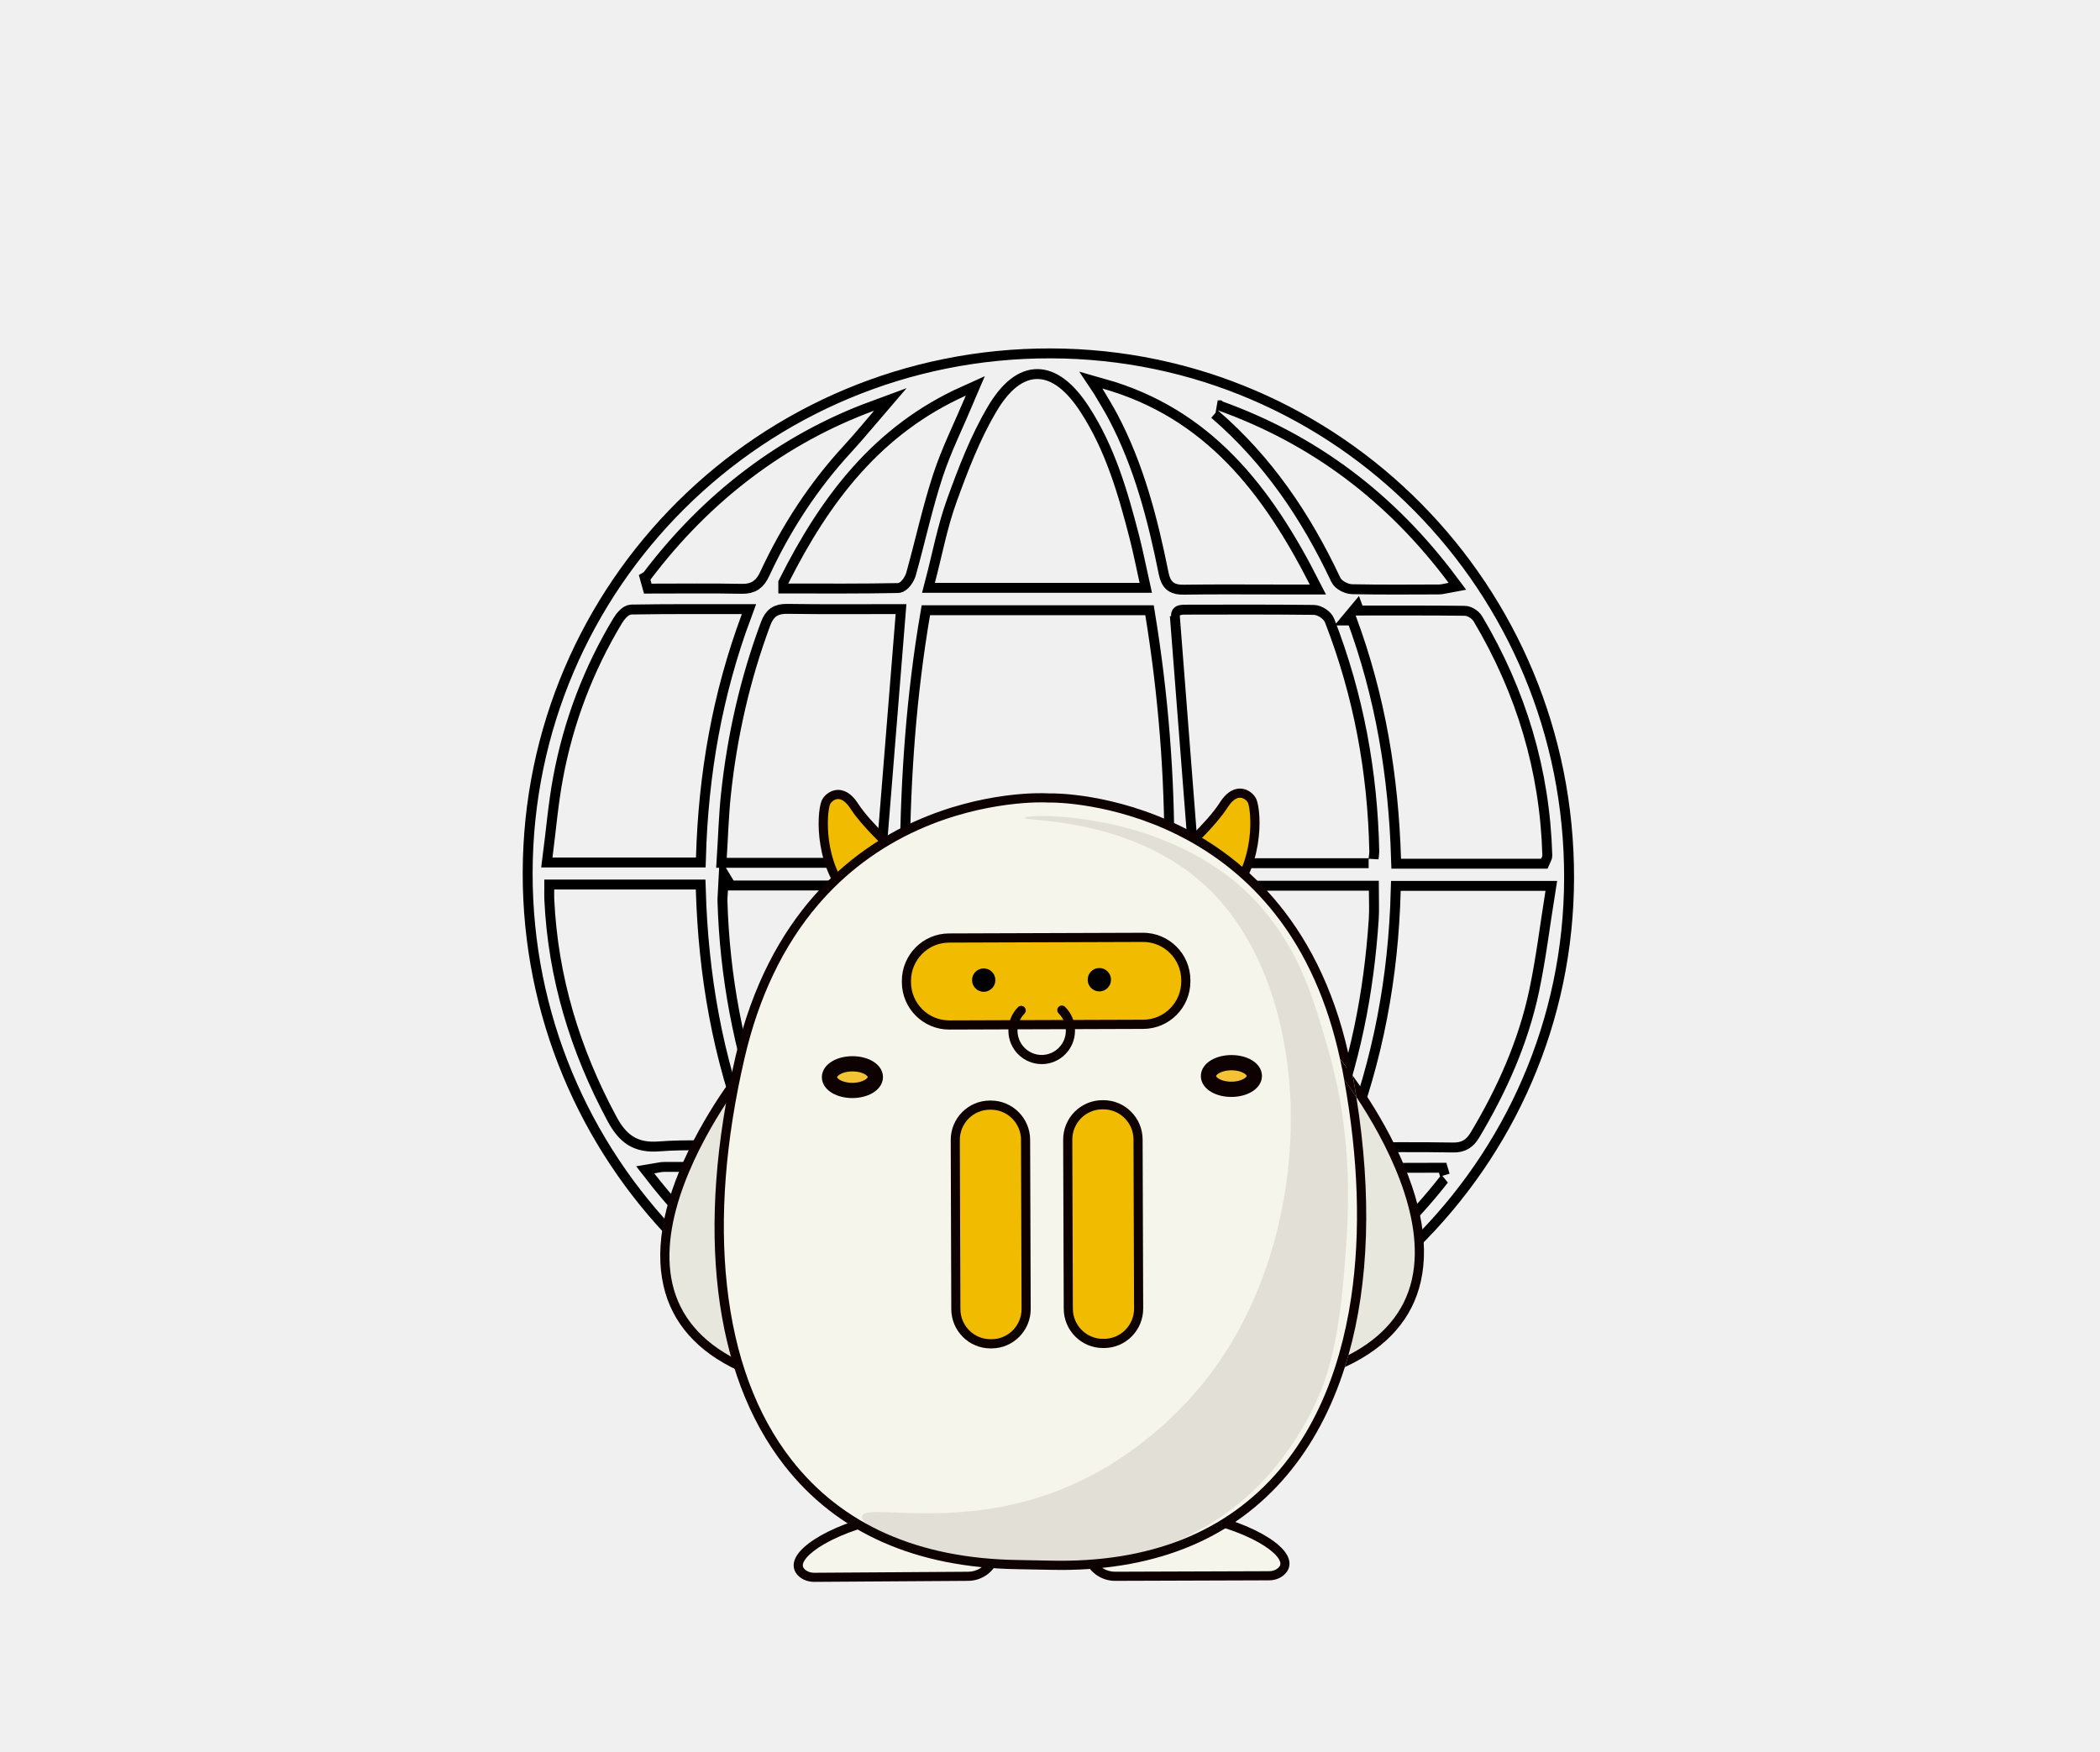
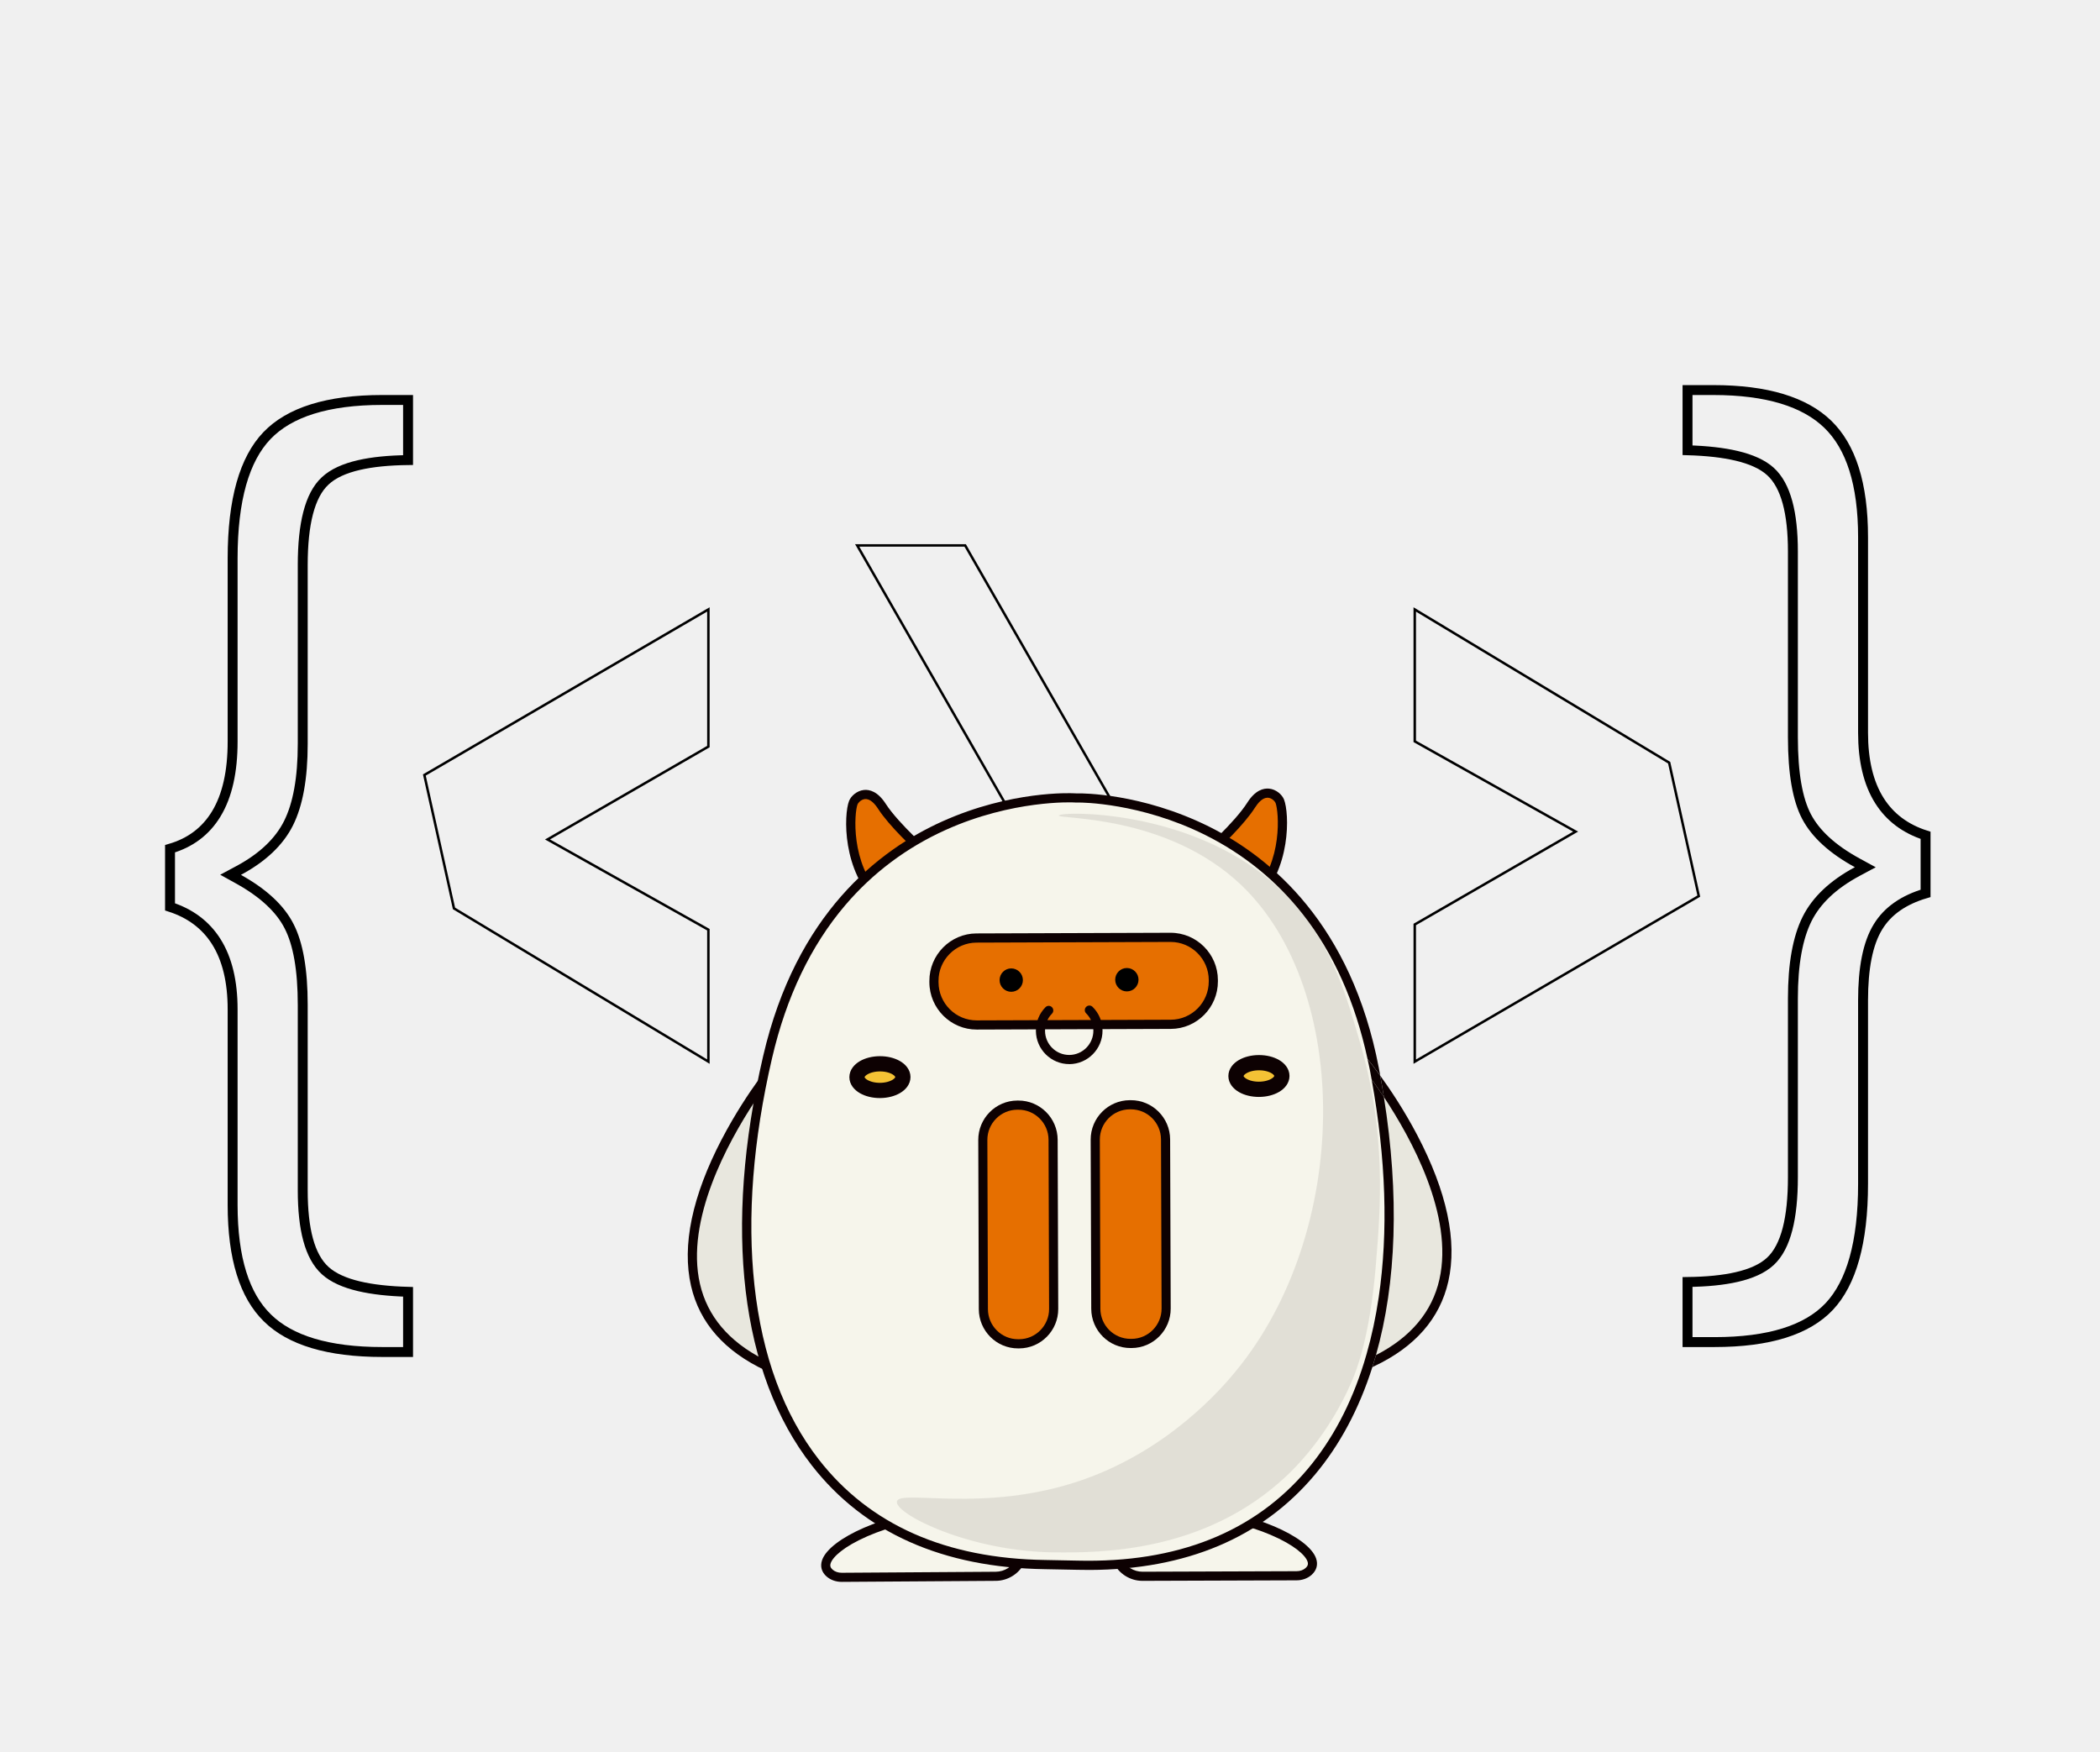
<svg xmlns="http://www.w3.org/2000/svg" width="229" height="191" viewBox="0 0 229 191" fill="none">
-   <mask id="path-1-inside-1_695_309" fill="white">
-     <path d="M171.646 95.752C171.594 127.282 145.626 152.917 113.607 152.643C82.137 152.374 56.944 126.571 57 95.183C57.057 63.508 82.831 37.916 114.604 38C146.226 38.085 171.701 63.875 171.646 95.752ZM101.481 124.427C101.796 124.473 101.981 124.523 102.166 124.523C109.326 124.529 116.487 124.507 123.647 124.554C124.811 124.562 124.828 123.846 124.908 123.092C125.568 116.784 126.279 110.481 126.836 104.163C127.04 101.856 126.869 99.516 126.869 97.149H99.182C99.309 106.344 99.901 115.368 101.483 124.429L101.481 124.427ZM101.419 67.093C99.92 75.895 99.299 84.692 99.21 93.568H126.975C127.014 84.633 126.322 75.865 124.893 67.093H101.419ZM130.731 97.141C129.963 106.347 129.21 115.36 128.452 124.459C128.42 124.454 128.643 124.523 128.868 124.524C133.541 124.548 138.217 124.537 142.889 124.605C143.801 124.618 143.976 124.094 144.231 123.457C147.218 115.994 148.734 108.211 149.264 100.217C149.331 99.198 149.274 98.17 149.274 97.139H130.732L130.731 97.141ZM149.247 93.605C149.285 93.257 149.325 93.071 149.322 92.885C149.148 84.27 147.613 75.913 144.484 67.873C144.334 67.489 143.683 67.062 143.261 67.058C138.537 67.002 133.812 67.023 129.086 67.031C128.868 67.031 128.65 67.12 128.651 67.12C129.341 76.001 130.022 84.772 130.709 93.603H149.247V93.605ZM79.381 97.112C79.358 97.565 79.314 97.936 79.325 98.304C79.561 106.418 81.069 114.285 83.739 121.956C84.373 123.779 85.175 124.636 87.212 124.548C90.768 124.392 94.334 124.505 97.688 124.505C96.957 115.318 96.236 106.262 95.506 97.114H79.382L79.381 97.112ZM95.529 93.56C96.249 84.622 96.954 75.851 97.669 66.97C93.85 66.97 89.849 67.007 85.849 66.945C84.822 66.929 84.354 67.254 83.995 68.217C81.769 74.199 80.371 80.369 79.699 86.702C79.46 88.953 79.397 91.225 79.249 93.558H95.529V93.56ZM168.53 97.159H152.742C152.492 106.594 150.818 115.688 147.371 124.583C151.213 124.583 154.838 124.545 158.459 124.609C159.412 124.626 159.917 124.279 160.382 123.5C163.291 118.632 165.589 113.501 166.766 107.946C167.51 104.429 167.939 100.846 168.532 97.159H168.53ZM60.436 97.012C60.436 97.477 60.425 97.757 60.438 98.036C60.828 106.476 63.214 114.326 67.206 121.757C68.284 123.763 69.468 124.677 71.826 124.491C74.85 124.252 77.908 124.433 81.191 124.433C77.706 115.486 76.153 106.379 75.877 97.01H60.436V97.012ZM80.897 66.975C76.755 66.975 72.812 66.949 68.871 67.018C68.508 67.024 68.057 67.58 67.815 67.983C64.661 73.226 62.516 78.871 61.395 84.877C60.866 87.706 60.627 90.591 60.247 93.523H75.895C76.159 84.421 77.671 75.631 80.897 66.975ZM147.83 67.126C151.091 75.865 152.498 84.671 152.777 93.659H168.045C168.123 93.477 168.193 93.393 168.191 93.31C167.933 84.144 165.376 75.649 160.705 67.779C160.524 67.473 160.053 67.158 159.712 67.155C155.853 67.11 151.997 67.128 147.828 67.128L147.83 67.126ZM124.271 63.571C123.885 61.844 123.578 60.264 123.177 58.707C121.935 53.895 120.562 49.119 117.807 44.901C114.744 40.21 111.492 40.092 108.658 44.882C106.831 47.968 105.522 51.399 104.296 54.789C103.287 57.58 102.739 60.538 101.947 63.571H124.271ZM102.272 127.914C102.272 128.161 102.24 128.352 102.277 128.527C103.447 134.045 104.866 139.489 107.627 144.465C108.247 145.582 109.006 146.652 109.858 147.603C111.9 149.884 114.159 149.875 116.236 147.608C116.971 146.805 117.75 145.94 118.162 144.959C119.728 141.235 121.228 137.478 122.594 133.677C123.24 131.877 123.53 129.95 124.021 127.912H102.272V127.914ZM120.213 42.371C120.763 43.313 121.347 44.235 121.855 45.199C124.715 50.618 126.228 56.483 127.425 62.436C127.65 63.55 128.1 63.789 129.123 63.771C132.465 63.719 135.809 63.751 139.151 63.751C140.277 63.751 141.404 63.751 142.828 63.751C137.734 53.76 131.409 45.532 120.212 42.37L120.213 42.371ZM119.968 148.448C128.611 146.976 138.186 137.286 142.033 127.908C137.355 127.908 132.74 127.892 128.126 127.946C127.828 127.949 127.352 128.468 127.272 128.819C125.729 135.669 123.952 142.428 119.967 148.448H119.968ZM85.957 63.644C90.198 63.644 94.056 63.671 97.912 63.593C98.234 63.587 98.702 62.905 98.826 62.46C99.826 58.881 100.608 55.235 101.764 51.708C102.704 48.842 104.069 46.116 105.322 43.145C96.103 47.295 90.475 54.656 85.957 63.642V63.644ZM86.264 127.803C90.725 136.489 96.309 143.567 105.274 147.568C104.127 144.956 102.863 142.589 102.038 140.078C100.82 136.373 99.936 132.558 98.844 128.809C98.728 128.408 98.172 127.854 97.812 127.847C94.094 127.777 90.374 127.804 86.264 127.804V127.803ZM132.79 44.746C138.678 49.806 142.885 56.049 146.154 62.996C146.331 63.37 147.011 63.711 147.463 63.72C150.613 63.782 153.764 63.757 156.914 63.746C157.205 63.746 157.498 63.649 157.968 63.564C151.339 54.699 143.049 48.412 132.788 44.746H132.79ZM70.928 63.223C70.968 63.367 71.008 63.51 71.048 63.654C74.331 63.654 77.615 63.611 80.898 63.677C81.978 63.7 82.47 63.297 82.916 62.336C85.26 57.285 88.272 52.663 92.059 48.558C93.306 47.206 94.468 45.776 95.319 44.789C85.736 48.319 77.444 54.577 70.93 63.222L70.928 63.223ZM96.132 146.174C96.013 145.891 96.002 145.784 95.943 145.735C90.336 141.078 86.24 135.275 83.105 128.755C82.729 127.975 82.247 127.774 81.44 127.783C78.435 127.823 75.43 127.796 72.425 127.806C72.131 127.806 71.838 127.893 71.346 127.973C77.948 136.464 86.076 142.475 96.132 146.174ZM157.035 128.312C156.995 128.174 156.955 128.035 156.914 127.897C153.777 127.897 150.64 127.943 147.506 127.873C146.36 127.847 145.806 128.245 145.194 129.249C142.863 133.069 140.484 136.873 137.863 140.495C136.377 142.549 134.387 144.236 132.551 146.163C142.467 142.526 150.58 136.559 157.037 128.311L157.035 128.312Z" />
-   </mask>
-   <path d="M171.646 95.752C171.594 127.282 145.626 152.917 113.607 152.643C82.137 152.374 56.944 126.571 57 95.183C57.057 63.508 82.831 37.916 114.604 38C146.226 38.085 171.701 63.875 171.646 95.752ZM101.481 124.427C101.796 124.473 101.981 124.523 102.166 124.523C109.326 124.529 116.487 124.507 123.647 124.554C124.811 124.562 124.828 123.846 124.908 123.092C125.568 116.784 126.279 110.481 126.836 104.163C127.04 101.856 126.869 99.516 126.869 97.149H99.182C99.309 106.344 99.901 115.368 101.483 124.429L101.481 124.427ZM101.419 67.093C99.92 75.895 99.299 84.692 99.21 93.568H126.975C127.014 84.633 126.322 75.865 124.893 67.093H101.419ZM130.731 97.141C129.963 106.347 129.21 115.36 128.452 124.459C128.42 124.454 128.643 124.523 128.868 124.524C133.541 124.548 138.217 124.537 142.889 124.605C143.801 124.618 143.976 124.094 144.231 123.457C147.218 115.994 148.734 108.211 149.264 100.217C149.331 99.198 149.274 98.17 149.274 97.139H130.732L130.731 97.141ZM149.247 93.605C149.285 93.257 149.325 93.071 149.322 92.885C149.148 84.27 147.613 75.913 144.484 67.873C144.334 67.489 143.683 67.062 143.261 67.058C138.537 67.002 133.812 67.023 129.086 67.031C128.868 67.031 128.65 67.12 128.651 67.12C129.341 76.001 130.022 84.772 130.709 93.603H149.247V93.605ZM79.381 97.112C79.358 97.565 79.314 97.936 79.325 98.304C79.561 106.418 81.069 114.285 83.739 121.956C84.373 123.779 85.175 124.636 87.212 124.548C90.768 124.392 94.334 124.505 97.688 124.505C96.957 115.318 96.236 106.262 95.506 97.114H79.382L79.381 97.112ZM95.529 93.56C96.249 84.622 96.954 75.851 97.669 66.97C93.85 66.97 89.849 67.007 85.849 66.945C84.822 66.929 84.354 67.254 83.995 68.217C81.769 74.199 80.371 80.369 79.699 86.702C79.46 88.953 79.397 91.225 79.249 93.558H95.529V93.56ZM168.53 97.159H152.742C152.492 106.594 150.818 115.688 147.371 124.583C151.213 124.583 154.838 124.545 158.459 124.609C159.412 124.626 159.917 124.279 160.382 123.5C163.291 118.632 165.589 113.501 166.766 107.946C167.51 104.429 167.939 100.846 168.532 97.159H168.53ZM60.436 97.012C60.436 97.477 60.425 97.757 60.438 98.036C60.828 106.476 63.214 114.326 67.206 121.757C68.284 123.763 69.468 124.677 71.826 124.491C74.85 124.252 77.908 124.433 81.191 124.433C77.706 115.486 76.153 106.379 75.877 97.01H60.436V97.012ZM80.897 66.975C76.755 66.975 72.812 66.949 68.871 67.018C68.508 67.024 68.057 67.58 67.815 67.983C64.661 73.226 62.516 78.871 61.395 84.877C60.866 87.706 60.627 90.591 60.247 93.523H75.895C76.159 84.421 77.671 75.631 80.897 66.975ZM147.83 67.126C151.091 75.865 152.498 84.671 152.777 93.659H168.045C168.123 93.477 168.193 93.393 168.191 93.31C167.933 84.144 165.376 75.649 160.705 67.779C160.524 67.473 160.053 67.158 159.712 67.155C155.853 67.11 151.997 67.128 147.828 67.128L147.83 67.126ZM124.271 63.571C123.885 61.844 123.578 60.264 123.177 58.707C121.935 53.895 120.562 49.119 117.807 44.901C114.744 40.21 111.492 40.092 108.658 44.882C106.831 47.968 105.522 51.399 104.296 54.789C103.287 57.58 102.739 60.538 101.947 63.571H124.271ZM102.272 127.914C102.272 128.161 102.24 128.352 102.277 128.527C103.447 134.045 104.866 139.489 107.627 144.465C108.247 145.582 109.006 146.652 109.858 147.603C111.9 149.884 114.159 149.875 116.236 147.608C116.971 146.805 117.75 145.94 118.162 144.959C119.728 141.235 121.228 137.478 122.594 133.677C123.24 131.877 123.53 129.95 124.021 127.912H102.272V127.914ZM120.213 42.371C120.763 43.313 121.347 44.235 121.855 45.199C124.715 50.618 126.228 56.483 127.425 62.436C127.65 63.55 128.1 63.789 129.123 63.771C132.465 63.719 135.809 63.751 139.151 63.751C140.277 63.751 141.404 63.751 142.828 63.751C137.734 53.76 131.409 45.532 120.212 42.37L120.213 42.371ZM119.968 148.448C128.611 146.976 138.186 137.286 142.033 127.908C137.355 127.908 132.74 127.892 128.126 127.946C127.828 127.949 127.352 128.468 127.272 128.819C125.729 135.669 123.952 142.428 119.967 148.448H119.968ZM85.957 63.644C90.198 63.644 94.056 63.671 97.912 63.593C98.234 63.587 98.702 62.905 98.826 62.46C99.826 58.881 100.608 55.235 101.764 51.708C102.704 48.842 104.069 46.116 105.322 43.145C96.103 47.295 90.475 54.656 85.957 63.642V63.644ZM86.264 127.803C90.725 136.489 96.309 143.567 105.274 147.568C104.127 144.956 102.863 142.589 102.038 140.078C100.82 136.373 99.936 132.558 98.844 128.809C98.728 128.408 98.172 127.854 97.812 127.847C94.094 127.777 90.374 127.804 86.264 127.804V127.803ZM132.79 44.746C138.678 49.806 142.885 56.049 146.154 62.996C146.331 63.37 147.011 63.711 147.463 63.72C150.613 63.782 153.764 63.757 156.914 63.746C157.205 63.746 157.498 63.649 157.968 63.564C151.339 54.699 143.049 48.412 132.788 44.746H132.79ZM70.928 63.223C70.968 63.367 71.008 63.51 71.048 63.654C74.331 63.654 77.615 63.611 80.898 63.677C81.978 63.7 82.47 63.297 82.916 62.336C85.26 57.285 88.272 52.663 92.059 48.558C93.306 47.206 94.468 45.776 95.319 44.789C85.736 48.319 77.444 54.577 70.93 63.222L70.928 63.223ZM96.132 146.174C96.013 145.891 96.002 145.784 95.943 145.735C90.336 141.078 86.24 135.275 83.105 128.755C82.729 127.975 82.247 127.774 81.44 127.783C78.435 127.823 75.43 127.796 72.425 127.806C72.131 127.806 71.838 127.893 71.346 127.973C77.948 136.464 86.076 142.475 96.132 146.174ZM157.035 128.312C156.995 128.174 156.955 128.035 156.914 127.897C153.777 127.897 150.64 127.943 147.506 127.873C146.36 127.847 145.806 128.245 145.194 129.249C142.863 133.069 140.484 136.873 137.863 140.495C136.377 142.549 134.387 144.236 132.551 146.163C142.467 142.526 150.58 136.559 157.037 128.311L157.035 128.312Z" stroke="black" stroke-width="2.163" mask="url(#path-1-inside-1_695_309)" />
-   <g clip-path="url(#clip0_695_309)">
-     <path d="M81.21 116.6C81.21 116.6 61.958 140.287 80.708 149.022L86.819 145.578L81.21 116.6Z" fill="#E8E7DE" />
-     <path d="M75.699 124.262C77.138 121.496 78.691 119.183 79.709 117.77C79.566 118.556 79.435 119.334 79.315 120.109C76.349 124.614 71.731 133.057 73.327 140.021C74.137 143.547 76.474 146.313 80.273 148.249C80.398 148.69 80.532 149.125 80.669 149.556L80.495 149.476C76.021 147.391 73.282 144.285 72.356 140.244C71.347 135.842 72.47 130.465 75.696 124.262H75.699Z" fill="#0D0102" />
-     <path d="M146.004 116.145C146.004 116.145 165.333 139.767 146.614 148.567L140.492 145.143L146.004 116.145Z" fill="#E8E7DE" />
-     <path d="M88.781 171.997L105.576 171.939C106.733 171.936 107.787 171.267 108.283 170.223C109.021 168.67 108.315 166.803 106.721 166.153C105.125 165.501 102.737 164.958 99.354 165.158C92.508 165.564 85.178 169.531 87.461 171.536C87.82 171.854 88.299 171.999 88.778 171.999L88.781 171.997Z" fill="#F6F5EB" />
-     <path d="M138.388 171.859L121.593 171.917C120.436 171.919 119.378 171.256 118.874 170.212C118.124 168.656 118.82 166.78 120.407 166.116C121.997 165.453 124.383 164.889 127.769 165.07C134.617 165.43 141.973 169.365 139.702 171.39C139.343 171.711 138.867 171.862 138.388 171.862V171.859Z" fill="#F6F5EB" />
-     <path d="M87.145 171.945C86.593 171.465 86.416 170.83 86.644 170.16C87.47 167.732 93.746 165.004 99.312 164.655C102.242 164.472 104.796 164.809 106.902 165.661C107.794 166.022 108.481 166.717 108.834 167.618C109.185 168.516 109.151 169.528 108.74 170.401C108.167 171.613 106.93 172.403 105.591 172.411L88.796 172.523C88.166 172.526 87.579 172.32 87.145 171.942V171.945ZM99.375 165.65C96.827 165.81 93.991 166.499 91.591 167.546C88.989 168.682 87.815 169.806 87.587 170.481C87.49 170.767 87.553 170.978 87.801 171.196C88.052 171.413 88.402 171.533 88.79 171.53L105.585 171.419C106.546 171.413 107.432 170.847 107.84 169.977C108.139 169.342 108.162 168.636 107.908 167.981C107.657 167.337 107.167 166.843 106.529 166.585C104.878 165.919 102.918 165.59 100.683 165.604C100.258 165.604 99.822 165.621 99.375 165.65Z" fill="#0D0102" />
-     <path d="M118.423 170.426C118.004 169.557 117.959 168.539 118.301 167.635C118.646 166.728 119.324 166.022 120.213 165.65C122.308 164.775 124.859 164.409 127.791 164.563C133.363 164.858 139.665 167.529 140.514 169.96C140.748 170.629 140.577 171.267 140.029 171.756C139.599 172.14 139.015 172.354 138.385 172.354L121.59 172.411C120.247 172.417 119.005 171.636 118.421 170.424L118.423 170.426ZM120.595 166.574C119.96 166.84 119.478 167.34 119.23 167.99C118.982 168.647 119.013 169.357 119.318 169.992C119.737 170.858 120.626 171.419 121.59 171.416L138.385 171.359C138.773 171.359 139.12 171.236 139.371 171.013C139.616 170.795 139.679 170.578 139.579 170.295C139.343 169.62 138.16 168.502 135.546 167.389C133.135 166.365 130.294 165.699 127.743 165.564C127.298 165.541 126.862 165.53 126.435 165.53C124.2 165.539 122.242 165.887 120.598 166.574H120.595Z" fill="#0D0102" />
-     <path d="M98.348 93.456C98.348 93.456 94.626 90.196 93.175 87.942C91.724 85.689 90.288 86.936 90.054 87.53C89.587 88.717 89.284 94.806 93.049 98.253L98.35 93.456H98.348Z" fill="#F1BC00" />
-     <path d="M92.71 98.622C88.825 95.064 89.002 88.837 89.589 87.347C89.794 86.827 90.433 86.235 91.214 86.155C91.815 86.095 92.716 86.309 93.591 87.671C94.987 89.838 98.635 93.047 98.672 93.079L99.094 93.451L93.04 98.928L92.707 98.622H92.71ZM92.755 88.214C92.422 87.696 91.903 87.09 91.313 87.15C90.886 87.193 90.575 87.565 90.515 87.713C90.156 88.626 89.734 94.166 93.058 97.569L97.601 93.459C96.575 92.53 93.95 90.07 92.755 88.214Z" fill="#0D0102" />
-     <path d="M128.297 93.356C128.297 93.356 131.997 90.073 133.433 87.808C134.869 85.543 136.314 86.781 136.551 87.376C137.024 88.56 137.369 94.646 133.627 98.118L128.294 93.356H128.297Z" fill="#F1BC00" />
-     <path d="M127.547 93.356L127.966 92.982C128.003 92.95 131.631 89.718 133.014 87.539C133.88 86.172 134.781 85.952 135.382 86.009C136.166 86.08 136.807 86.672 137.015 87.19C137.611 88.677 137.827 94.904 133.968 98.487L133.638 98.796L127.55 93.359L127.547 93.356ZM133.854 88.077C132.672 89.941 130.064 92.418 129.044 93.353L133.615 97.435C136.915 94.008 136.457 88.471 136.092 87.562C136.032 87.413 135.718 87.044 135.291 87.004C135.265 87.004 135.24 87.001 135.214 87.001C134.658 87.001 134.171 87.582 133.854 88.077Z" fill="#0D0102" />
-     <path d="M114.499 170.704C143.279 171.399 152.601 146.405 146.864 116.554C141.13 86.704 114.636 87.027 114.636 87.027H114.339L114.043 87.015C114.043 87.015 87.58 85.668 80.706 115.279C73.832 144.886 82.188 170.223 110.973 170.638L114.496 170.707L114.499 170.704Z" fill="#F6F5EB" />
-     <path d="M151.541 123.79C150.093 121.03 148.531 118.719 147.511 117.312C147.654 118.096 147.79 118.876 147.913 119.649C150.891 124.142 155.537 132.573 153.964 139.54C153.166 143.07 150.837 145.841 147.047 147.792C146.921 148.232 146.79 148.667 146.653 149.099L146.827 149.016C151.296 146.917 154.024 143.799 154.936 139.758C155.93 135.353 154.787 129.979 151.541 123.787V123.79Z" fill="#0D0102" />
-     <path d="M146.125 115.51C146.208 115.891 146.299 116.262 146.373 116.649C146.442 117.006 146.505 117.364 146.57 117.721C146.943 118.23 147.399 118.882 147.91 119.649C147.787 118.877 147.653 118.096 147.508 117.312C146.835 116.385 146.396 115.845 146.385 115.831L146.125 115.513V115.51Z" fill="#0D0102" />
-     <path d="M147.91 119.649C147.403 118.882 146.944 118.23 146.571 117.721C148.135 126.367 148.398 134.358 147.346 141.483C147.024 143.656 146.582 145.718 146.024 147.669C145.93 147.998 145.833 148.327 145.733 148.65C144.325 153.163 142.27 157.044 139.585 160.23C133.783 167.112 125.349 170.469 114.508 170.206L110.985 170.138C100.144 169.98 91.842 166.302 86.307 159.201C82.474 154.284 80.108 147.881 79.27 140.167C78.461 132.711 79.108 124.374 81.194 115.39C82.741 108.726 85.426 103.118 89.177 98.716C92.172 95.201 95.854 92.441 100.118 90.516C107.403 87.227 113.952 87.51 114.018 87.513L114.314 87.527C114.314 87.527 114.334 87.527 114.345 87.527H114.65C114.904 87.522 121.371 87.545 128.419 91.06C132.606 93.147 136.18 96.047 139.038 99.674C142.413 103.956 144.784 109.284 146.129 115.505L146.388 115.822C146.388 115.822 146.839 116.377 147.511 117.304C147.46 117.02 147.412 116.737 147.355 116.451C144.353 100.83 135.621 93.522 128.824 90.141C121.456 86.486 114.901 86.523 114.63 86.529H114.348L114.066 86.518C113.793 86.504 107.246 86.215 99.748 89.59C92.825 92.704 83.819 99.671 80.222 115.167C75.856 133.975 77.737 149.834 85.523 159.818C91.252 167.169 99.813 170.976 110.968 171.139L114.488 171.207C114.944 171.219 115.397 171.222 115.845 171.222C126.35 171.187 134.586 167.709 140.346 160.88C143.099 157.613 145.206 153.649 146.651 149.107C146.787 148.676 146.918 148.241 147.044 147.8C149.287 139.889 149.603 130.325 147.91 119.655V119.649Z" fill="#0D0102" />
-     <path d="M92.959 118.927C94.341 118.922 95.459 118.268 95.456 117.465C95.454 116.663 94.331 116.016 92.949 116.021C91.567 116.025 90.449 116.68 90.452 117.482C90.454 118.284 91.577 118.931 92.959 118.927Z" fill="#F4C235" stroke="#0D0102" stroke-width="1.661" stroke-linecap="round" stroke-linejoin="round" />
-     <path d="M134.287 118.803C135.669 118.799 136.787 118.145 136.784 117.342C136.782 116.54 135.659 115.893 134.277 115.898C132.895 115.902 131.777 116.556 131.78 117.359C131.782 118.161 132.905 118.808 134.287 118.803Z" fill="#F4C235" stroke="#0D0102" stroke-width="1.661" stroke-linecap="round" stroke-linejoin="round" />
-     <path d="M107.996 120.53L107.993 120.53C105.876 120.537 104.165 122.265 104.172 124.389L104.233 142.725C104.24 144.849 105.962 146.566 108.079 146.559L108.082 146.559C110.199 146.552 111.909 144.824 111.902 142.699L111.842 124.364C111.835 122.239 110.113 120.523 107.996 120.53Z" fill="#F1BC00" />
-     <path d="M120.256 120.489L120.253 120.489C118.136 120.496 116.426 122.224 116.433 124.348L116.493 142.684C116.5 144.809 118.222 146.525 120.339 146.518L120.342 146.518C122.459 146.511 124.17 144.783 124.163 142.659L124.102 124.323C124.095 122.198 122.373 120.482 120.256 120.489Z" fill="#F1BC00" />
-     <path d="M124.601 111.712C127.211 111.703 129.32 109.573 129.311 106.954C129.302 104.336 127.18 102.22 124.57 102.228L103.554 102.298C100.944 102.307 98.836 104.437 98.844 107.056C98.853 109.675 100.976 111.791 103.585 111.782L124.601 111.712Z" fill="#F1BC00" />
-     <path d="M107.272 108.168C107.974 108.168 108.543 107.597 108.543 106.893C108.543 106.188 107.974 105.617 107.272 105.617C106.57 105.617 106.001 106.188 106.001 106.893C106.001 107.597 106.57 108.168 107.272 108.168Z" fill="black" />
-     <path d="M119.881 108.126C120.583 108.126 121.152 107.554 121.152 106.85C121.152 106.146 120.583 105.574 119.881 105.574C119.179 105.574 118.61 106.146 118.61 106.85C118.61 107.554 119.179 108.126 119.881 108.126Z" fill="black" />
-     <path d="M113.604 116.057H113.622C115.625 116.039 117.241 114.392 117.227 112.381C117.218 111.406 116.833 110.494 116.141 109.81C115.944 109.616 115.631 109.619 115.437 109.816C115.243 110.013 115.246 110.328 115.443 110.522C115.944 111.017 116.224 111.681 116.229 112.387C116.241 113.846 115.066 115.044 113.613 115.056H113.602C112.154 115.061 110.968 113.886 110.957 112.43C110.951 111.724 111.219 111.057 111.715 110.551C111.909 110.354 111.906 110.039 111.709 109.844C111.512 109.65 111.199 109.653 111.005 109.85C110.324 110.545 109.954 111.463 109.962 112.436C109.979 114.441 111.612 116.059 113.607 116.054L113.604 116.057Z" fill="#0D0102" />
-     <path d="M108.047 120.029H107.936C105.579 120.038 103.667 121.968 103.675 124.336L103.735 142.784C103.744 145.149 105.667 147.068 108.024 147.06H108.136C110.493 147.051 112.405 145.12 112.396 142.752L112.334 124.305C112.325 121.94 110.401 120.021 108.044 120.029H108.047ZM108.133 146.059H108.022C106.212 146.064 104.736 144.594 104.73 142.778L104.667 124.331C104.661 122.515 106.129 121.033 107.936 121.027H108.047C109.857 121.022 111.333 122.492 111.339 124.308L111.399 142.755C111.405 144.571 109.937 146.053 108.13 146.059H108.133Z" fill="#0D0102" />
-     <path d="M120.31 119.989H120.199C117.842 119.998 115.93 121.928 115.936 124.296L115.998 142.744C116.007 145.109 117.931 147.028 120.288 147.02H120.399C122.756 147.011 124.668 145.08 124.662 142.712L124.6 124.265C124.591 121.9 122.667 119.981 120.31 119.989ZM120.396 146.019H120.285C118.475 146.024 116.999 144.554 116.993 142.738L116.933 124.291C116.927 122.475 118.395 120.993 120.202 120.987H120.313C122.123 120.982 123.599 122.452 123.605 124.268L123.668 142.715C123.673 144.531 122.206 146.013 120.399 146.019H120.396Z" fill="#0D0102" />
-     <path d="M124.637 101.73L103.484 101.802C100.642 101.811 98.337 104.139 98.345 106.993V107.13C98.357 109.982 100.677 112.296 103.518 112.287L124.671 112.215C127.512 112.207 129.818 109.879 129.81 107.024V106.887C129.801 104.036 127.478 101.722 124.637 101.73ZM124.668 111.214L103.515 111.286C101.221 111.294 99.351 109.427 99.343 107.127V106.99C99.334 104.688 101.195 102.812 103.487 102.803L124.64 102.731C126.934 102.723 128.806 104.59 128.812 106.89V107.027C128.821 109.33 126.96 111.206 124.668 111.214Z" fill="#0D0102" />
-     <path opacity="0.1" d="M146.545 139.111C145.886 147.154 144.412 150.819 143.913 151.995C141.416 157.878 137.812 161.482 136.863 162.396C127.84 171.1 116.142 171.03 111.391 170.995C101.956 170.928 93.764 166.713 94.005 165.354C94.257 163.924 103.573 166.731 114.307 162.967C123.912 159.599 129.681 152.717 131.132 150.941C143.81 135.434 143.902 108.621 131.788 96.927C123.611 89.033 111.672 89.624 111.767 89.198C111.879 88.698 128.485 88.305 137.709 99.151C141.835 104.004 143.28 109.052 144.848 114.521C147.735 124.602 147.053 132.925 146.545 139.108V139.111Z" fill="#231916" />
+   <path d="M202.529 94.103L203.407 94.582L202.525 95.055C199.889 96.469 198.07 98.2 197.062 100.216C196.044 102.252 195.512 105.126 195.512 108.882V128.378C195.512 130.629 195.319 132.522 194.924 134.046C194.529 135.567 193.922 136.759 193.063 137.56C192.21 138.355 190.962 138.914 189.378 139.277C187.914 139.614 186.126 139.791 184.021 139.817V146.371H186.949C192.958 146.371 197.072 145.039 199.479 142.487C201.881 139.927 203.162 135.518 203.162 129.111V109.112C203.162 105.61 203.672 102.898 204.795 101.075C205.86 99.326 207.625 98.13 209.979 97.435V91.102C207.788 90.399 206.1 89.143 204.952 87.327C203.743 85.415 203.162 82.928 203.162 79.908V58.595C203.162 52.761 201.835 48.708 199.309 46.266C196.79 43.831 192.673 42.541 186.828 42.541H184.021V49.105C186.129 49.166 187.918 49.368 189.382 49.715C190.962 50.09 192.206 50.645 193.057 51.415C193.916 52.192 194.525 53.335 194.922 54.787C195.319 56.24 195.512 58.038 195.512 60.168V80.396V80.41C195.512 84.341 196.02 87.203 197.003 89.065C197.982 90.92 199.801 92.616 202.529 94.103Z" stroke="black" stroke-width="1.082" />
+   <path d="M31.521 101.006L31.52 101.003C30.554 99.112 28.738 97.403 26.01 95.888L25.143 95.408L26.017 94.939C28.65 93.526 30.456 91.795 31.464 89.778C32.482 87.742 33.013 84.881 33.013 81.125V61.615C33.013 59.372 33.206 57.479 33.601 55.955C33.995 54.436 34.601 53.242 35.461 52.448C36.314 51.645 37.565 51.083 39.148 50.718C40.614 50.38 42.401 50.203 44.498 50.177V43.622H41.693C35.688 43.622 31.546 44.968 29.112 47.509L29.112 47.509C26.661 50.069 25.367 54.476 25.367 60.897V80.881C25.367 84.131 24.79 86.775 23.582 88.768C22.435 90.661 20.743 91.926 18.541 92.563V98.905C20.73 99.609 22.421 100.864 23.572 102.678C24.783 104.588 25.367 107.072 25.367 110.085V131.399C25.367 137.236 26.669 141.302 29.153 143.729L29.155 143.731C31.63 146.174 35.766 147.453 41.693 147.453H44.498V140.889C42.399 140.828 40.614 140.629 39.15 140.284C37.571 139.91 36.324 139.356 35.467 138.578C34.602 137.795 33.992 136.648 33.598 135.194C33.203 133.739 33.013 131.942 33.013 129.812V109.597C33.013 105.751 32.506 102.912 31.521 101.006Z" stroke="black" stroke-width="1.082" />
+   <path d="M182.017 83.178L154.275 66.469V80.855L171.61 90.582L171.818 90.698L171.612 90.817L154.275 100.827V115.787L185.249 97.73L182.017 83.178Z" stroke="black" stroke-width="0.27" />
+   <path d="M105.251 59.487H93.477L128.737 120.988H140.511L105.251 59.487Z" stroke="black" stroke-width="0.27" />
+   <path d="M49.506 99.074L77.248 115.783V101.396L59.912 91.669L59.705 91.553L59.911 91.434L77.248 81.424V66.465L46.274 84.522L49.506 99.074Z" stroke="black" stroke-width="0.27" />
+   <g clip-path="url(#clip0_695_308)">
+     <path d="M84.211 116.6C84.211 116.6 64.959 140.287 83.709 149.022L89.82 145.578L84.211 116.6Z" fill="#E8E7DE" />
+     <path d="M78.7 124.262C80.139 121.496 81.692 119.183 82.71 117.77C82.567 118.556 82.436 119.334 82.316 120.109C79.349 124.614 74.732 133.057 76.328 140.021C77.138 143.547 79.475 146.313 83.274 148.249C83.399 148.69 83.533 149.125 83.67 149.556L83.496 149.476C79.022 147.391 76.283 144.285 75.356 140.244C74.348 135.842 75.471 130.465 78.697 124.262H78.7Z" fill="#0D0102" />
+     <path d="M149.004 116.145C149.004 116.145 168.333 139.767 149.614 148.567L143.492 145.143L149.004 116.145Z" fill="#E8E7DE" />
+     <path d="M91.781 171.996L108.576 171.939C109.733 171.936 110.788 171.267 111.284 170.223C112.022 168.67 111.315 166.803 109.722 166.153C108.126 165.501 105.738 164.958 102.355 165.158C95.509 165.564 88.179 169.531 90.461 171.536C90.82 171.853 91.299 171.999 91.778 171.999L91.781 171.996Z" fill="#F6F5EB" />
+     <path d="M141.388 171.859L124.592 171.916C123.435 171.919 122.378 171.256 121.873 170.212C121.124 168.656 121.819 166.78 123.407 166.116C124.997 165.453 127.382 164.889 130.768 165.069C137.617 165.43 144.973 169.365 142.701 171.39C142.342 171.711 141.866 171.862 141.388 171.862V171.859Z" fill="#F6F5EB" />
+     <path d="M90.145 171.945C89.593 171.465 89.416 170.83 89.644 170.16C90.47 167.732 96.746 165.004 102.312 164.655C105.242 164.472 107.796 164.809 109.902 165.661C110.794 166.022 111.481 166.717 111.834 167.618C112.185 168.516 112.151 169.528 111.74 170.401C111.167 171.613 109.93 172.403 108.591 172.411L91.796 172.523C91.166 172.526 90.579 172.32 90.145 171.942V171.945ZM102.375 165.65C99.827 165.81 96.991 166.499 94.591 167.546C91.989 168.682 90.815 169.806 90.587 170.481C90.49 170.767 90.553 170.978 90.801 171.196C91.052 171.413 91.402 171.533 91.79 171.53L108.585 171.419C109.546 171.413 110.432 170.847 110.84 169.977C111.139 169.342 111.162 168.636 110.908 167.981C110.657 167.337 110.167 166.843 109.529 166.585C107.878 165.919 105.918 165.59 103.683 165.604C103.258 165.604 102.822 165.621 102.375 165.65Z" fill="#0D0102" />
+     <path d="M121.424 170.426C121.005 169.557 120.96 168.539 121.302 167.635C121.647 166.728 122.325 166.022 123.214 165.65C125.309 164.775 127.86 164.409 130.792 164.563C136.364 164.858 142.666 167.529 143.515 169.96C143.749 170.629 143.578 171.267 143.03 171.756C142.6 172.14 142.016 172.354 141.386 172.354L124.591 172.411C123.248 172.417 122.006 171.636 121.421 170.424L121.424 170.426ZM123.596 166.574C122.961 166.84 122.479 167.34 122.231 167.99C121.983 168.647 122.014 169.357 122.319 169.992C122.738 170.858 123.627 171.419 124.591 171.416L141.386 171.359C141.774 171.359 142.121 171.236 142.372 171.013C142.617 170.795 142.68 170.578 142.58 170.295C142.344 169.62 141.161 168.502 138.547 167.389C136.136 166.365 133.295 165.699 130.744 165.564C130.299 165.541 129.863 165.53 129.436 165.53C127.201 165.539 125.243 165.887 123.599 166.574H123.596Z" fill="#0D0102" />
+     <path d="M101.349 93.456C101.349 93.456 97.626 90.196 96.176 87.942C94.725 85.689 93.289 86.936 93.055 87.53C92.588 88.717 92.285 94.806 96.05 98.253L101.351 93.456H101.349Z" fill="#E66F00" />
+     <path d="M95.71 98.622C91.826 95.064 92.002 88.837 92.59 87.347C92.795 86.827 93.433 86.235 94.214 86.155C94.816 86.095 95.716 86.309 96.591 87.671C97.988 89.838 101.636 93.047 101.673 93.079L102.094 93.451L96.041 98.928L95.707 98.622H95.71ZM95.756 88.214C95.422 87.696 94.904 87.09 94.314 87.15C93.886 87.193 93.576 87.565 93.516 87.713C93.157 88.626 92.735 94.166 96.058 97.569L100.601 93.459C99.575 92.53 96.95 90.07 95.756 88.214Z" fill="#0D0102" />
+     <path d="M131.298 93.356C131.298 93.356 134.997 90.073 136.434 87.808C137.87 85.543 139.315 86.781 139.551 87.376C140.025 88.56 140.369 94.646 136.627 98.118L131.295 93.356H131.298Z" fill="#E66F00" />
+     <path d="M130.548 93.356L130.967 92.982C131.004 92.95 134.632 89.718 136.014 87.539C136.881 86.172 137.781 85.952 138.383 86.009C139.166 86.08 139.808 86.672 140.016 87.19C140.611 88.677 140.828 94.904 136.969 98.487L136.638 98.796L130.551 93.359L130.548 93.356ZM136.855 88.077C135.672 89.941 133.064 92.418 132.044 93.353L136.616 97.435C139.916 94.008 139.457 88.471 139.092 87.562C139.032 87.413 138.719 87.044 138.291 87.004C138.266 87.004 138.24 87.001 138.214 87.001C137.659 87.001 137.171 87.582 136.855 88.077Z" fill="#0D0102" />
+     <path d="M117.499 170.704C146.279 171.399 155.601 146.405 149.864 116.554C144.13 86.704 117.636 87.027 117.636 87.027H117.339L117.043 87.015C117.043 87.015 90.58 85.668 83.706 115.279C76.832 144.886 85.188 170.223 113.973 170.638L117.496 170.707L117.499 170.704Z" fill="#F6F5EB" />
+     <path d="M154.542 123.79C153.094 121.03 151.532 118.719 150.512 117.312C150.655 118.096 150.791 118.876 150.914 119.649C153.892 124.142 158.538 132.573 156.965 139.54C156.167 143.07 153.838 145.841 150.048 147.792C149.922 148.232 149.791 148.667 149.654 149.099L149.828 149.016C154.297 146.917 157.024 143.799 157.936 139.758C158.931 135.353 157.788 129.979 154.542 123.787V123.79Z" fill="#0D0102" />
+     <path d="M149.126 115.51C149.209 115.891 149.3 116.262 149.374 116.649C149.442 117.006 149.505 117.364 149.571 117.721C149.944 118.23 150.4 118.882 150.91 119.649C150.788 118.877 150.654 118.096 150.508 117.312C149.836 116.385 149.397 115.845 149.385 115.831L149.126 115.513V115.51Z" fill="#0D0102" />
+     <path d="M150.911 119.649C150.403 118.882 149.945 118.23 149.571 117.721C151.136 126.367 151.398 134.358 150.346 141.483C150.024 143.656 149.583 145.718 149.024 147.669C148.93 147.998 148.833 148.327 148.733 148.65C147.325 153.163 145.271 157.044 142.586 160.23C136.783 167.112 128.35 170.469 117.508 170.206L113.986 170.138C103.144 169.98 94.842 166.302 89.307 159.201C85.474 154.284 83.108 147.881 82.27 140.167C81.461 132.711 82.108 124.374 84.194 115.39C85.742 108.726 88.427 103.118 92.177 98.716C95.173 95.201 98.855 92.441 103.119 90.516C110.403 87.227 116.953 87.51 117.018 87.513L117.315 87.527C117.315 87.527 117.335 87.527 117.346 87.527H117.651C117.905 87.522 124.371 87.545 131.419 91.06C135.606 93.147 139.18 96.047 142.039 99.674C145.413 103.956 147.784 109.284 149.129 115.505L149.389 115.822C149.389 115.822 149.839 116.377 150.512 117.304C150.46 117.02 150.412 116.737 150.355 116.451C147.354 100.83 138.621 93.522 131.824 90.141C124.457 86.486 117.902 86.523 117.631 86.529H117.349L117.067 86.518C116.793 86.504 110.246 86.215 102.748 89.59C95.825 92.704 86.819 99.671 83.222 115.167C78.856 133.975 80.737 149.834 88.523 159.818C94.252 167.169 102.814 170.976 113.969 171.139L117.488 171.207C117.944 171.219 118.398 171.222 118.845 171.222C129.35 171.187 137.587 167.709 143.347 160.88C146.1 157.613 148.206 153.649 149.651 149.107C149.788 148.676 149.919 148.241 150.044 147.8C152.287 139.889 152.604 130.325 150.911 119.655V119.649Z" fill="#0D0102" />
+     <path opacity="0.1" d="M150.033 137.982C149.377 145.884 147.912 149.485 147.416 150.64C144.934 156.421 141.352 159.961 140.408 160.859C131.439 169.411 119.811 169.342 115.089 169.308C105.709 169.242 97.567 165.101 97.806 163.765C98.057 162.361 107.316 165.118 117.987 161.42C127.535 158.111 133.269 151.35 134.711 149.605C147.314 134.369 147.405 108.025 135.364 96.537C127.235 88.78 115.368 89.361 115.462 88.943C115.573 88.451 132.08 88.065 141.249 98.722C145.35 103.489 146.787 108.449 148.346 113.823C151.216 123.727 150.537 131.904 150.033 137.979V137.982Z" fill="#231916" />
+     <path d="M95.959 118.927C97.341 118.922 98.459 118.268 98.457 117.465C98.454 116.663 97.332 116.016 95.95 116.021C94.568 116.025 93.449 116.68 93.452 117.482C93.455 118.284 94.577 118.931 95.959 118.927Z" fill="#F4C235" stroke="#0D0102" stroke-width="1.661" stroke-linecap="round" stroke-linejoin="round" />
+     <path d="M137.288 118.803C138.67 118.799 139.788 118.145 139.786 117.342C139.783 116.54 138.661 115.893 137.279 115.898C135.897 115.902 134.779 116.556 134.781 117.359C134.784 118.161 135.906 118.808 137.288 118.803Z" fill="#F4C235" stroke="#0D0102" stroke-width="1.661" stroke-linecap="round" stroke-linejoin="round" />
+     <path d="M110.996 120.53L110.993 120.53C108.876 120.537 107.166 122.265 107.173 124.389L107.233 142.725C107.24 144.849 108.962 146.566 111.079 146.559L111.082 146.559C113.199 146.552 114.91 144.824 114.903 142.699L114.842 124.364C114.835 122.239 113.113 120.523 110.996 120.53Z" fill="#E66F00" />
+     <path d="M123.257 120.489L123.254 120.489C121.137 120.496 119.427 122.224 119.434 124.348L119.494 142.684C119.501 144.809 121.223 146.525 123.34 146.518L123.343 146.518C125.46 146.511 127.171 144.783 127.164 142.659L127.103 124.323C127.096 122.198 125.374 120.482 123.257 120.489Z" fill="#E66F00" />
+     <path d="M127.602 111.712C130.212 111.703 132.32 109.573 132.312 106.954C132.303 104.336 130.18 102.22 127.571 102.228L106.555 102.298C103.945 102.307 101.836 104.437 101.845 107.056C101.854 109.675 103.976 111.791 106.586 111.782L127.602 111.712Z" fill="#E66F00" />
+     <path d="M110.273 108.168C110.975 108.168 111.544 107.597 111.544 106.893C111.544 106.188 110.975 105.617 110.273 105.617C109.571 105.617 109.002 106.188 109.002 106.893C109.002 107.597 109.571 108.168 110.273 108.168Z" fill="black" />
+     <path d="M122.881 108.126C123.583 108.126 124.153 107.554 124.153 106.85C124.153 106.146 123.583 105.574 122.881 105.574C122.179 105.574 121.61 106.146 121.61 106.85C121.61 107.554 122.179 108.126 122.881 108.126Z" fill="black" />
+     <path d="M116.605 116.057H116.622C118.626 116.039 120.242 114.392 120.228 112.381C120.219 111.406 119.834 110.494 119.142 109.81C118.945 109.616 118.632 109.619 118.438 109.816C118.244 110.013 118.247 110.328 118.444 110.522C118.945 111.017 119.225 111.681 119.23 112.387C119.242 113.846 118.067 115.044 116.614 115.056H116.603C115.155 115.061 113.969 113.886 113.958 112.43C113.952 111.724 114.22 111.057 114.716 110.551C114.91 110.354 114.907 110.039 114.71 109.844C114.513 109.65 114.2 109.653 114.006 109.85C113.325 110.545 112.954 111.463 112.963 112.436C112.98 114.441 114.613 116.059 116.608 116.054L116.605 116.057Z" fill="#0D0102" />
+     <path d="M111.049 120.029H110.938C108.581 120.038 106.668 121.968 106.677 124.336L106.737 142.784C106.745 145.149 108.669 147.068 111.026 147.06H111.137C113.494 147.051 115.406 145.12 115.398 142.752L115.335 124.305C115.327 121.94 113.403 120.021 111.046 120.029H111.049ZM111.134 146.059H111.023C109.213 146.064 107.737 144.594 107.731 142.778L107.669 124.331C107.663 122.515 109.131 121.033 110.938 121.027H111.049C112.859 121.022 114.335 122.492 114.341 124.308L114.4 142.755C114.406 144.571 112.938 146.053 111.131 146.059H111.134Z" fill="#0D0102" />
+     <path d="M123.31 119.989H123.199C120.842 119.998 118.93 121.928 118.936 124.296L118.998 142.744C119.007 145.109 120.931 147.028 123.288 147.02H123.399C125.756 147.011 127.668 145.08 127.662 142.712L127.6 124.265C127.591 121.9 125.667 119.981 123.31 119.989ZM123.396 146.019H123.285C121.475 146.024 119.999 144.554 119.993 142.738L119.933 124.291C119.927 122.475 121.395 120.993 123.202 120.987H123.313C125.123 120.982 126.599 122.452 126.605 124.268L126.668 142.715C126.673 144.531 125.206 146.013 123.399 146.019H123.396Z" fill="#0D0102" />
+     <path d="M127.637 101.73L106.484 101.802C103.643 101.811 101.337 104.139 101.346 106.993V107.13C101.357 109.982 103.677 112.296 106.519 112.287L127.671 112.215C130.513 112.207 132.819 109.879 132.81 107.024V106.887C132.802 104.036 130.479 101.722 127.637 101.73ZM127.669 111.214L106.516 111.286C104.221 111.294 102.352 109.427 102.343 107.127V106.99C102.335 104.688 104.196 102.812 106.487 102.803L127.64 102.731C129.934 102.723 131.807 104.59 131.813 106.89V107.027C131.821 109.33 129.96 111.206 127.669 111.214Z" fill="#0D0102" />
  </g>
  <defs>
-     <clipPath id="clip0_695_309">
-       <rect width="83.281" height="86.526" fill="white" transform="translate(72 86)" />
+     <clipPath id="clip0_695_308">
+       <rect width="83.281" height="86.526" fill="white" transform="translate(75 86)" />
    </clipPath>
  </defs>
</svg>
